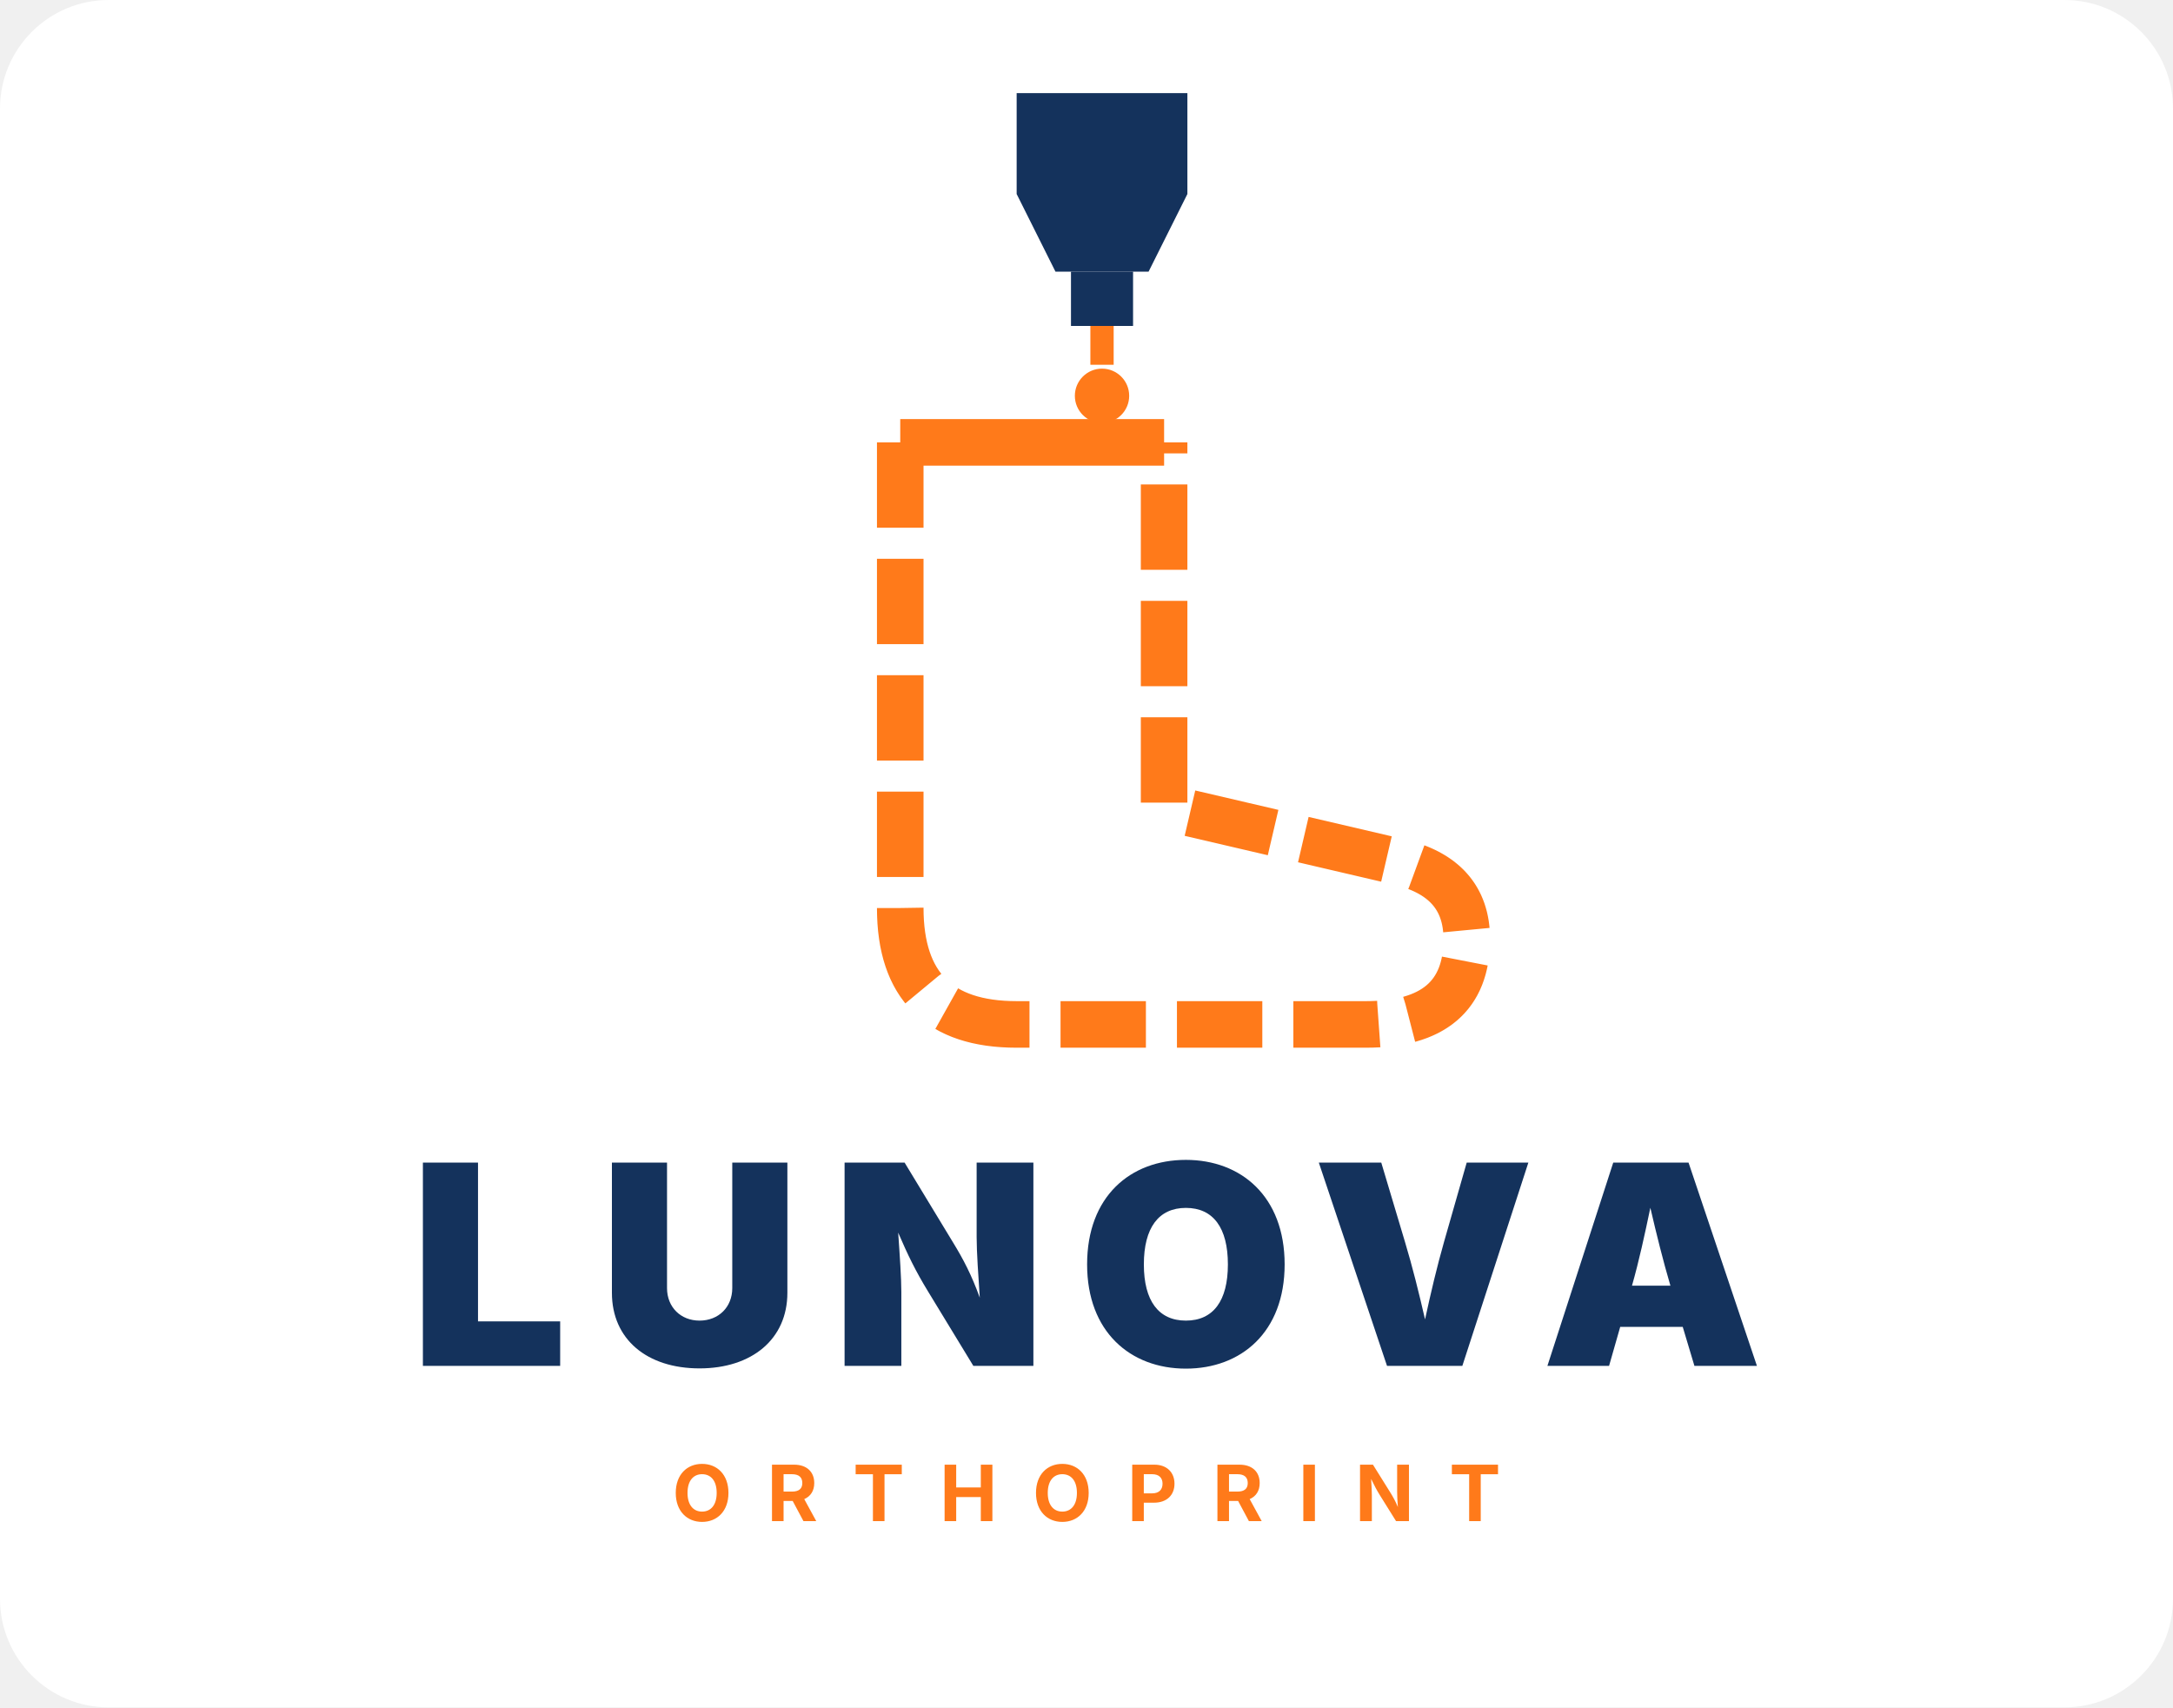
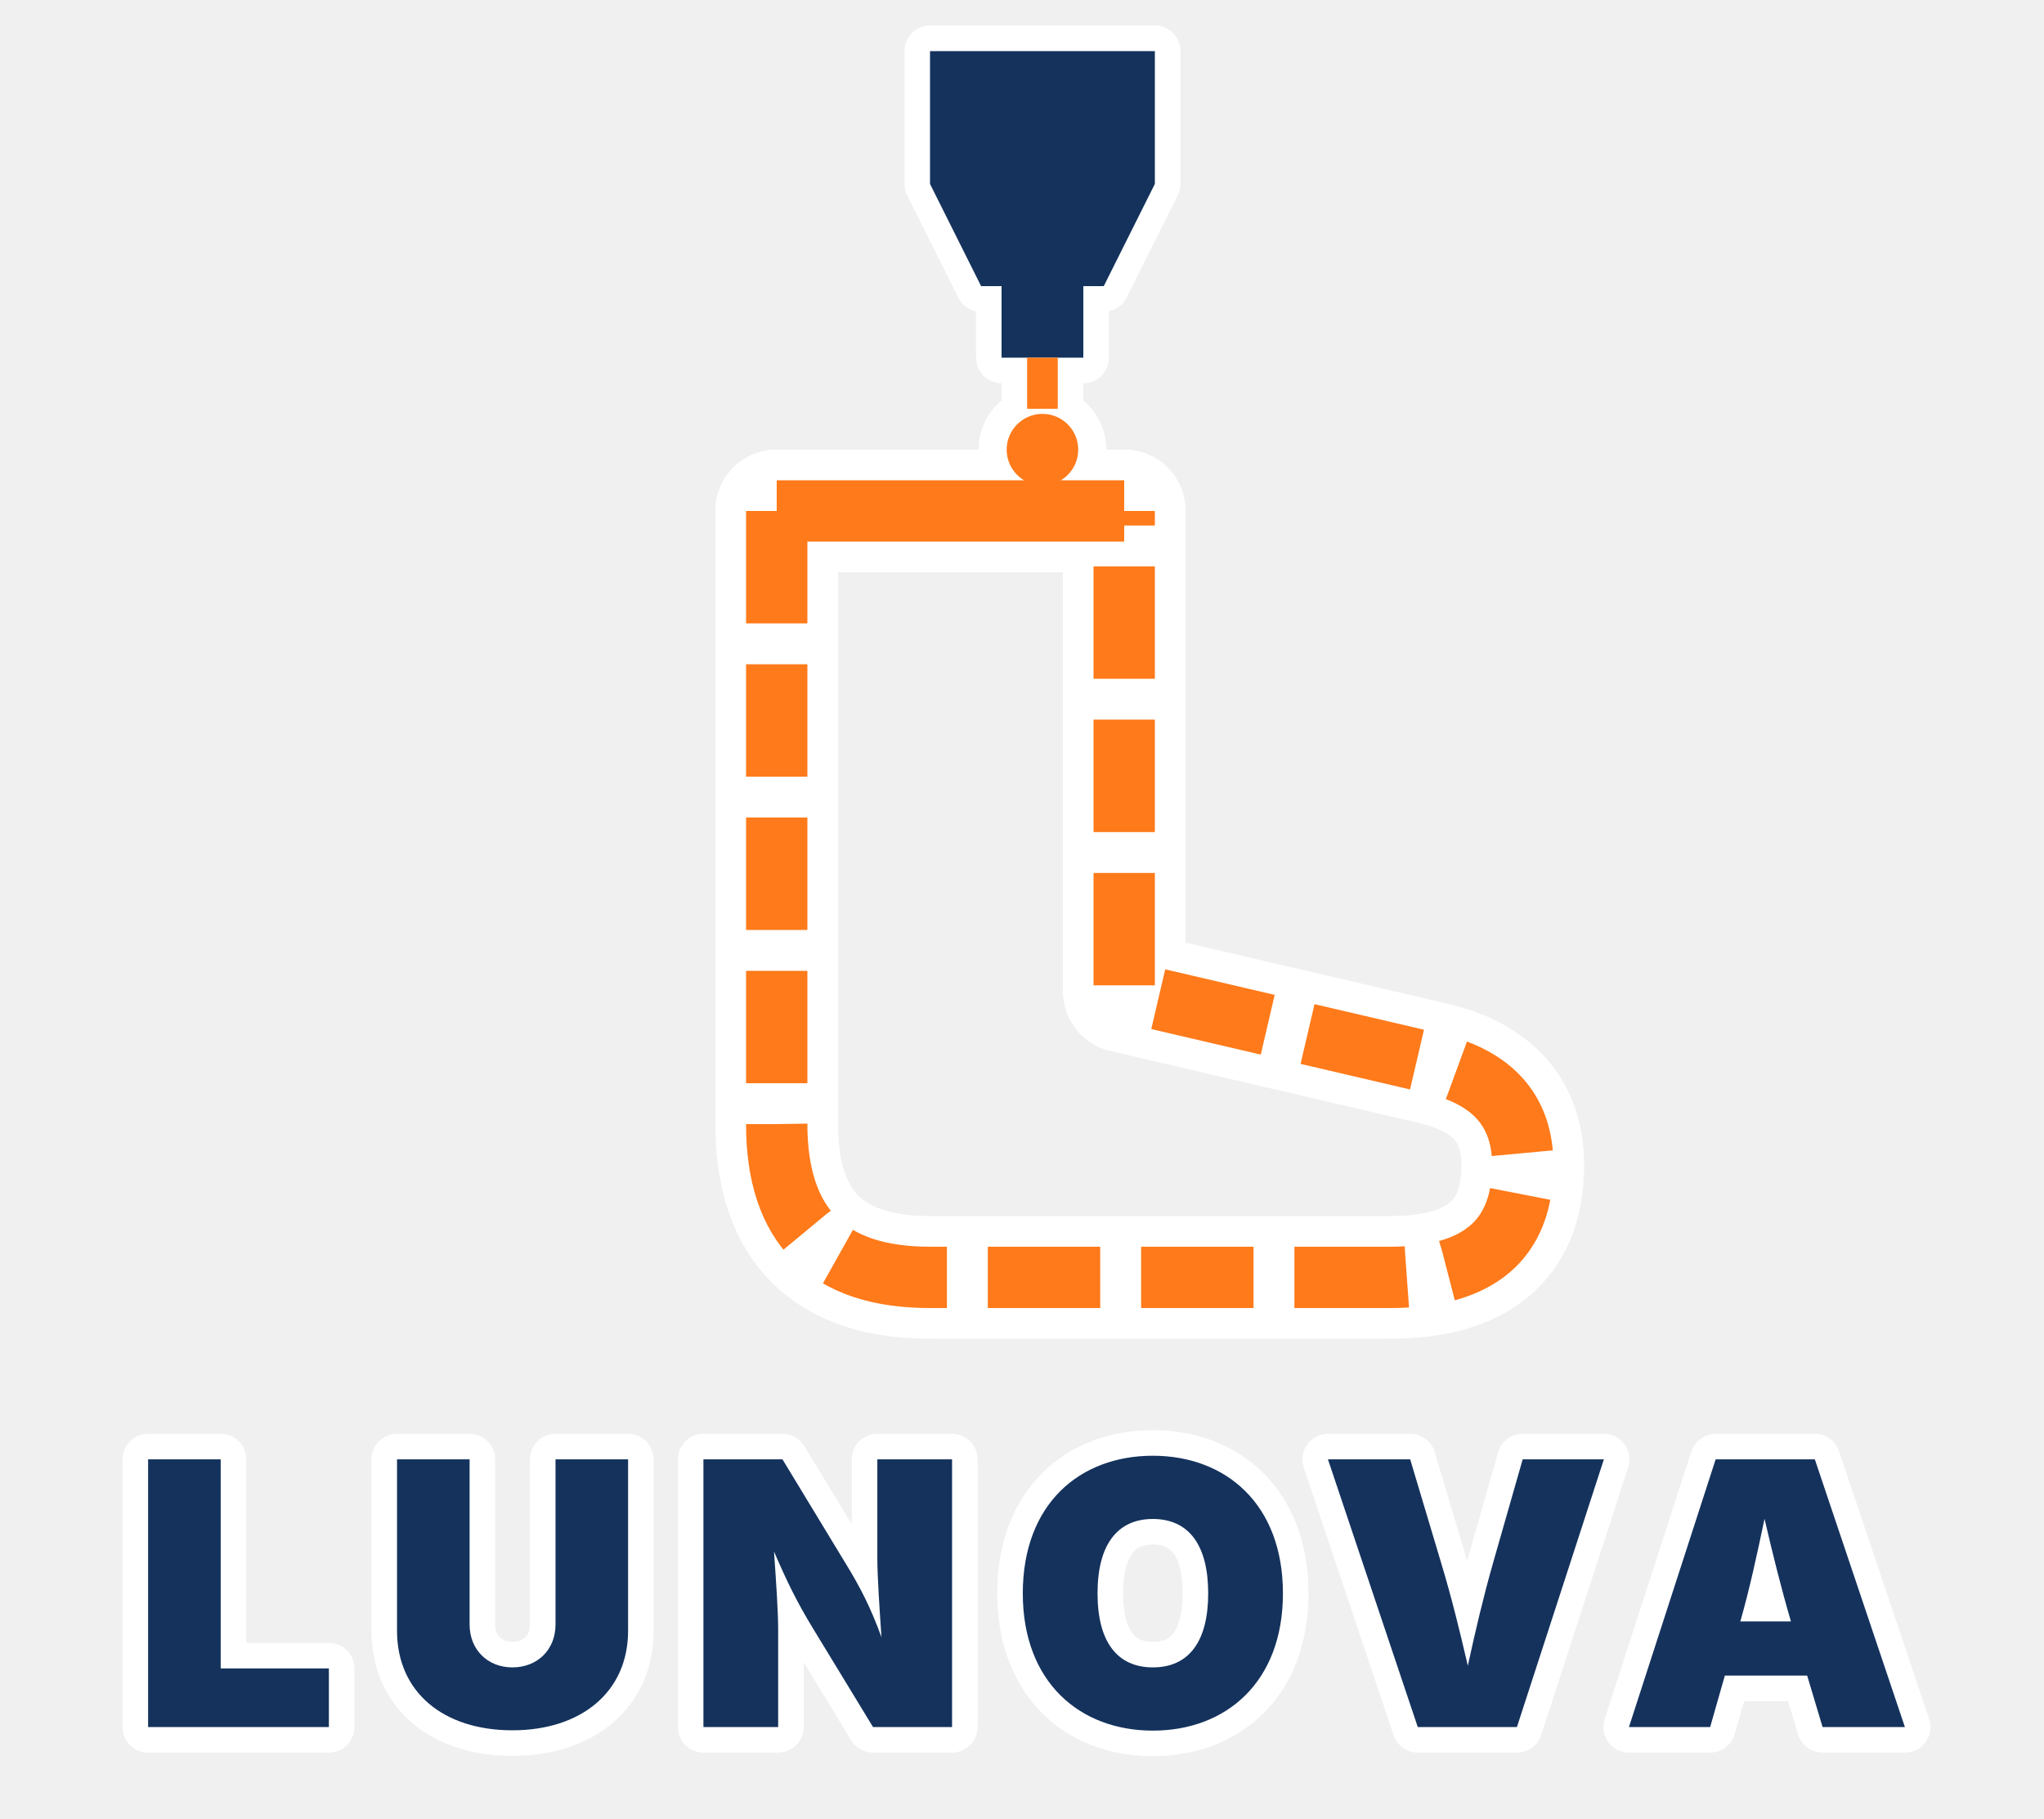
- <svg xmlns="http://www.w3.org/2000/svg" viewBox="0 0 560 440">
-   <style>text{font-family:Inter,Arial,Helvetica,sans-serif}</style>
-   <rect width="560" height="440" rx="28" fill="#fff" />
+ <svg xmlns="http://www.w3.org/2000/svg" viewBox="80 14 400 356">
  <g transform="translate(0,-6)">
+     <g fill="#fff" stroke="#fff" stroke-linejoin="round" stroke-linecap="round">
+       <path d="M262 30 h44 v26 l-10 20 h-24 l-10 -20z" stroke-width="10" />
+       <rect x="276" y="76" width="16" height="14" stroke-width="10" />
+       <path d="M284 88 v14" stroke-width="16" />
+       <path d="M232 120 V240 Q232 270 262 270 H352 Q378 270 378 248 Q378 232 360 228 L300 214 V120" fill="none" stroke-width="24" />
+       <path d="M232 120 h68" stroke-width="24" />
+       <circle cx="284" cy="108" r="12" />
+     </g>
    <path d="M262 30 h44 v26 l-10 20 h-24 l-10 -20z" fill="#14325c" />
    <rect x="276" y="76" width="16" height="14" fill="#14325c" />
    <path d="M284 90 v10" stroke="#ff7a1a" stroke-width="6" />
    <path d="M232 120 V240 Q232 270 262 270 H352 Q378 270 378 248 Q378 232 360 228 L300 214 V120" fill="none" stroke="#ff7a1a" stroke-width="12" stroke-linejoin="round" stroke-dasharray="22 8" />
    <path d="M232 120 h68" stroke="#ff7a1a" stroke-width="12" />
    <circle cx="284" cy="108" r="7" fill="#ff7a1a" />
  </g>
-   <text x="280" y="352" text-anchor="middle" font-family="Inter, Arial Black, Arial" font-weight="900" font-size="72" fill="#14325c" letter-spacing="8">LUNOVA</text>
-   <text x="280" y="392" text-anchor="middle" font-family="Inter, Arial" font-weight="700" font-size="20" fill="#ff7a1a" letter-spacing="9">ORTHOPRINT</text>
+   <text x="280" y="352" text-anchor="middle" font-family="Inter, Arial Black, Arial, sans-serif" font-weight="900" font-size="72" fill="#14325c" letter-spacing="8" stroke="#fff" stroke-width="10" stroke-linejoin="round" paint-order="stroke">LUNOVA</text>
</svg>
